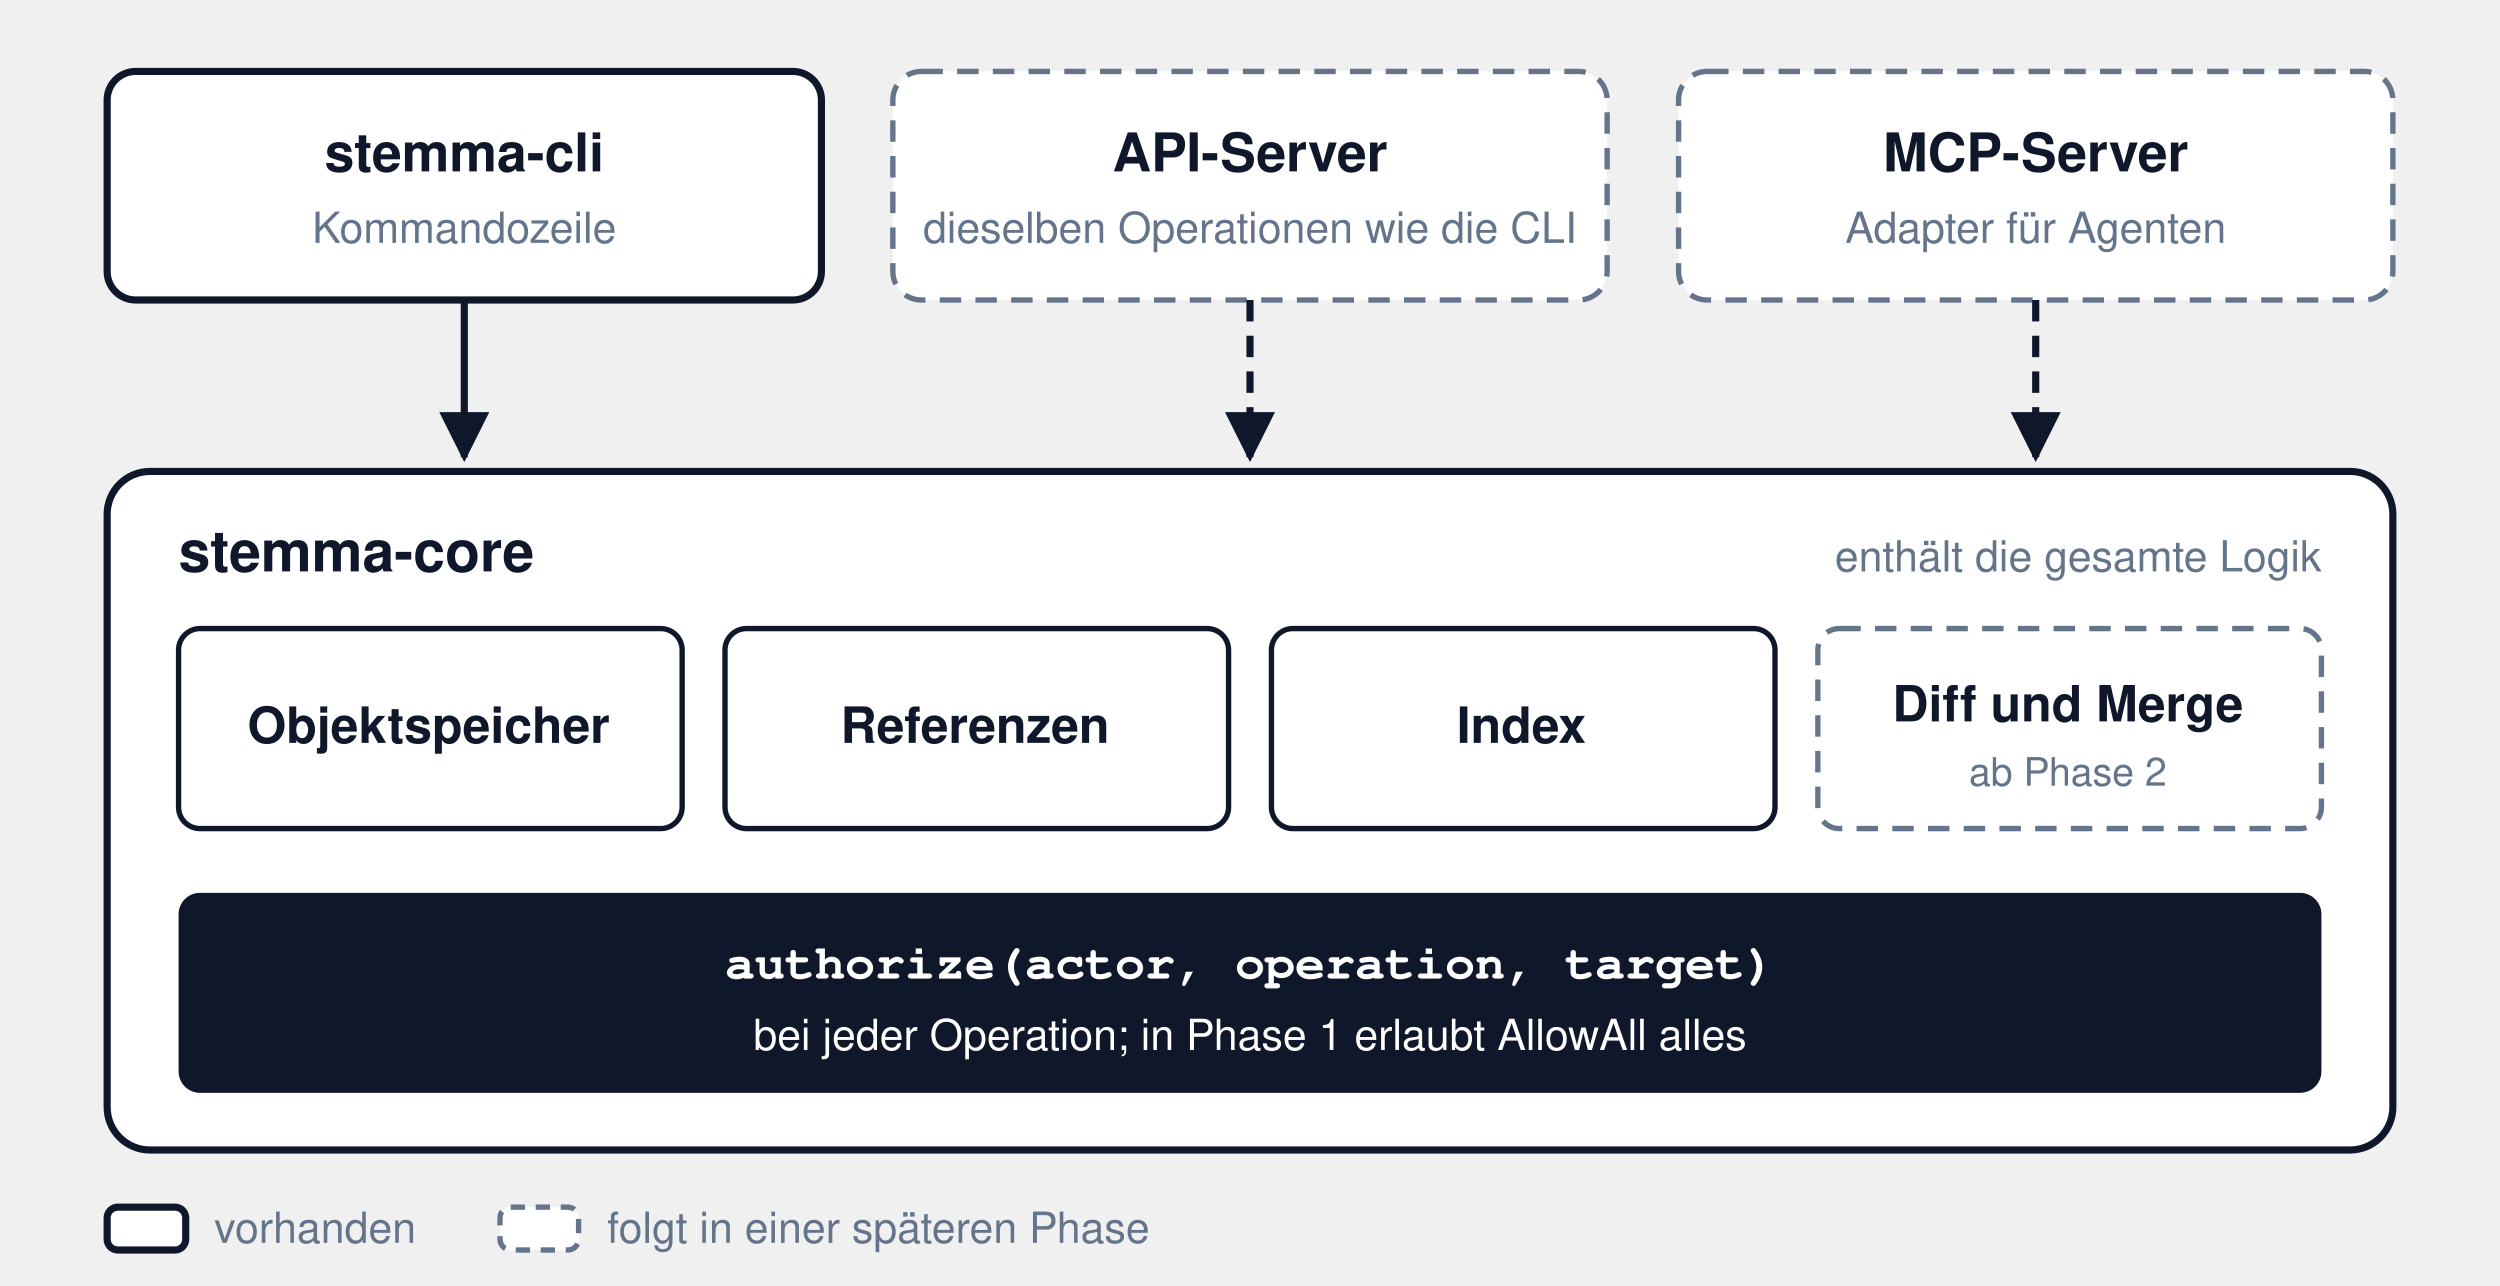
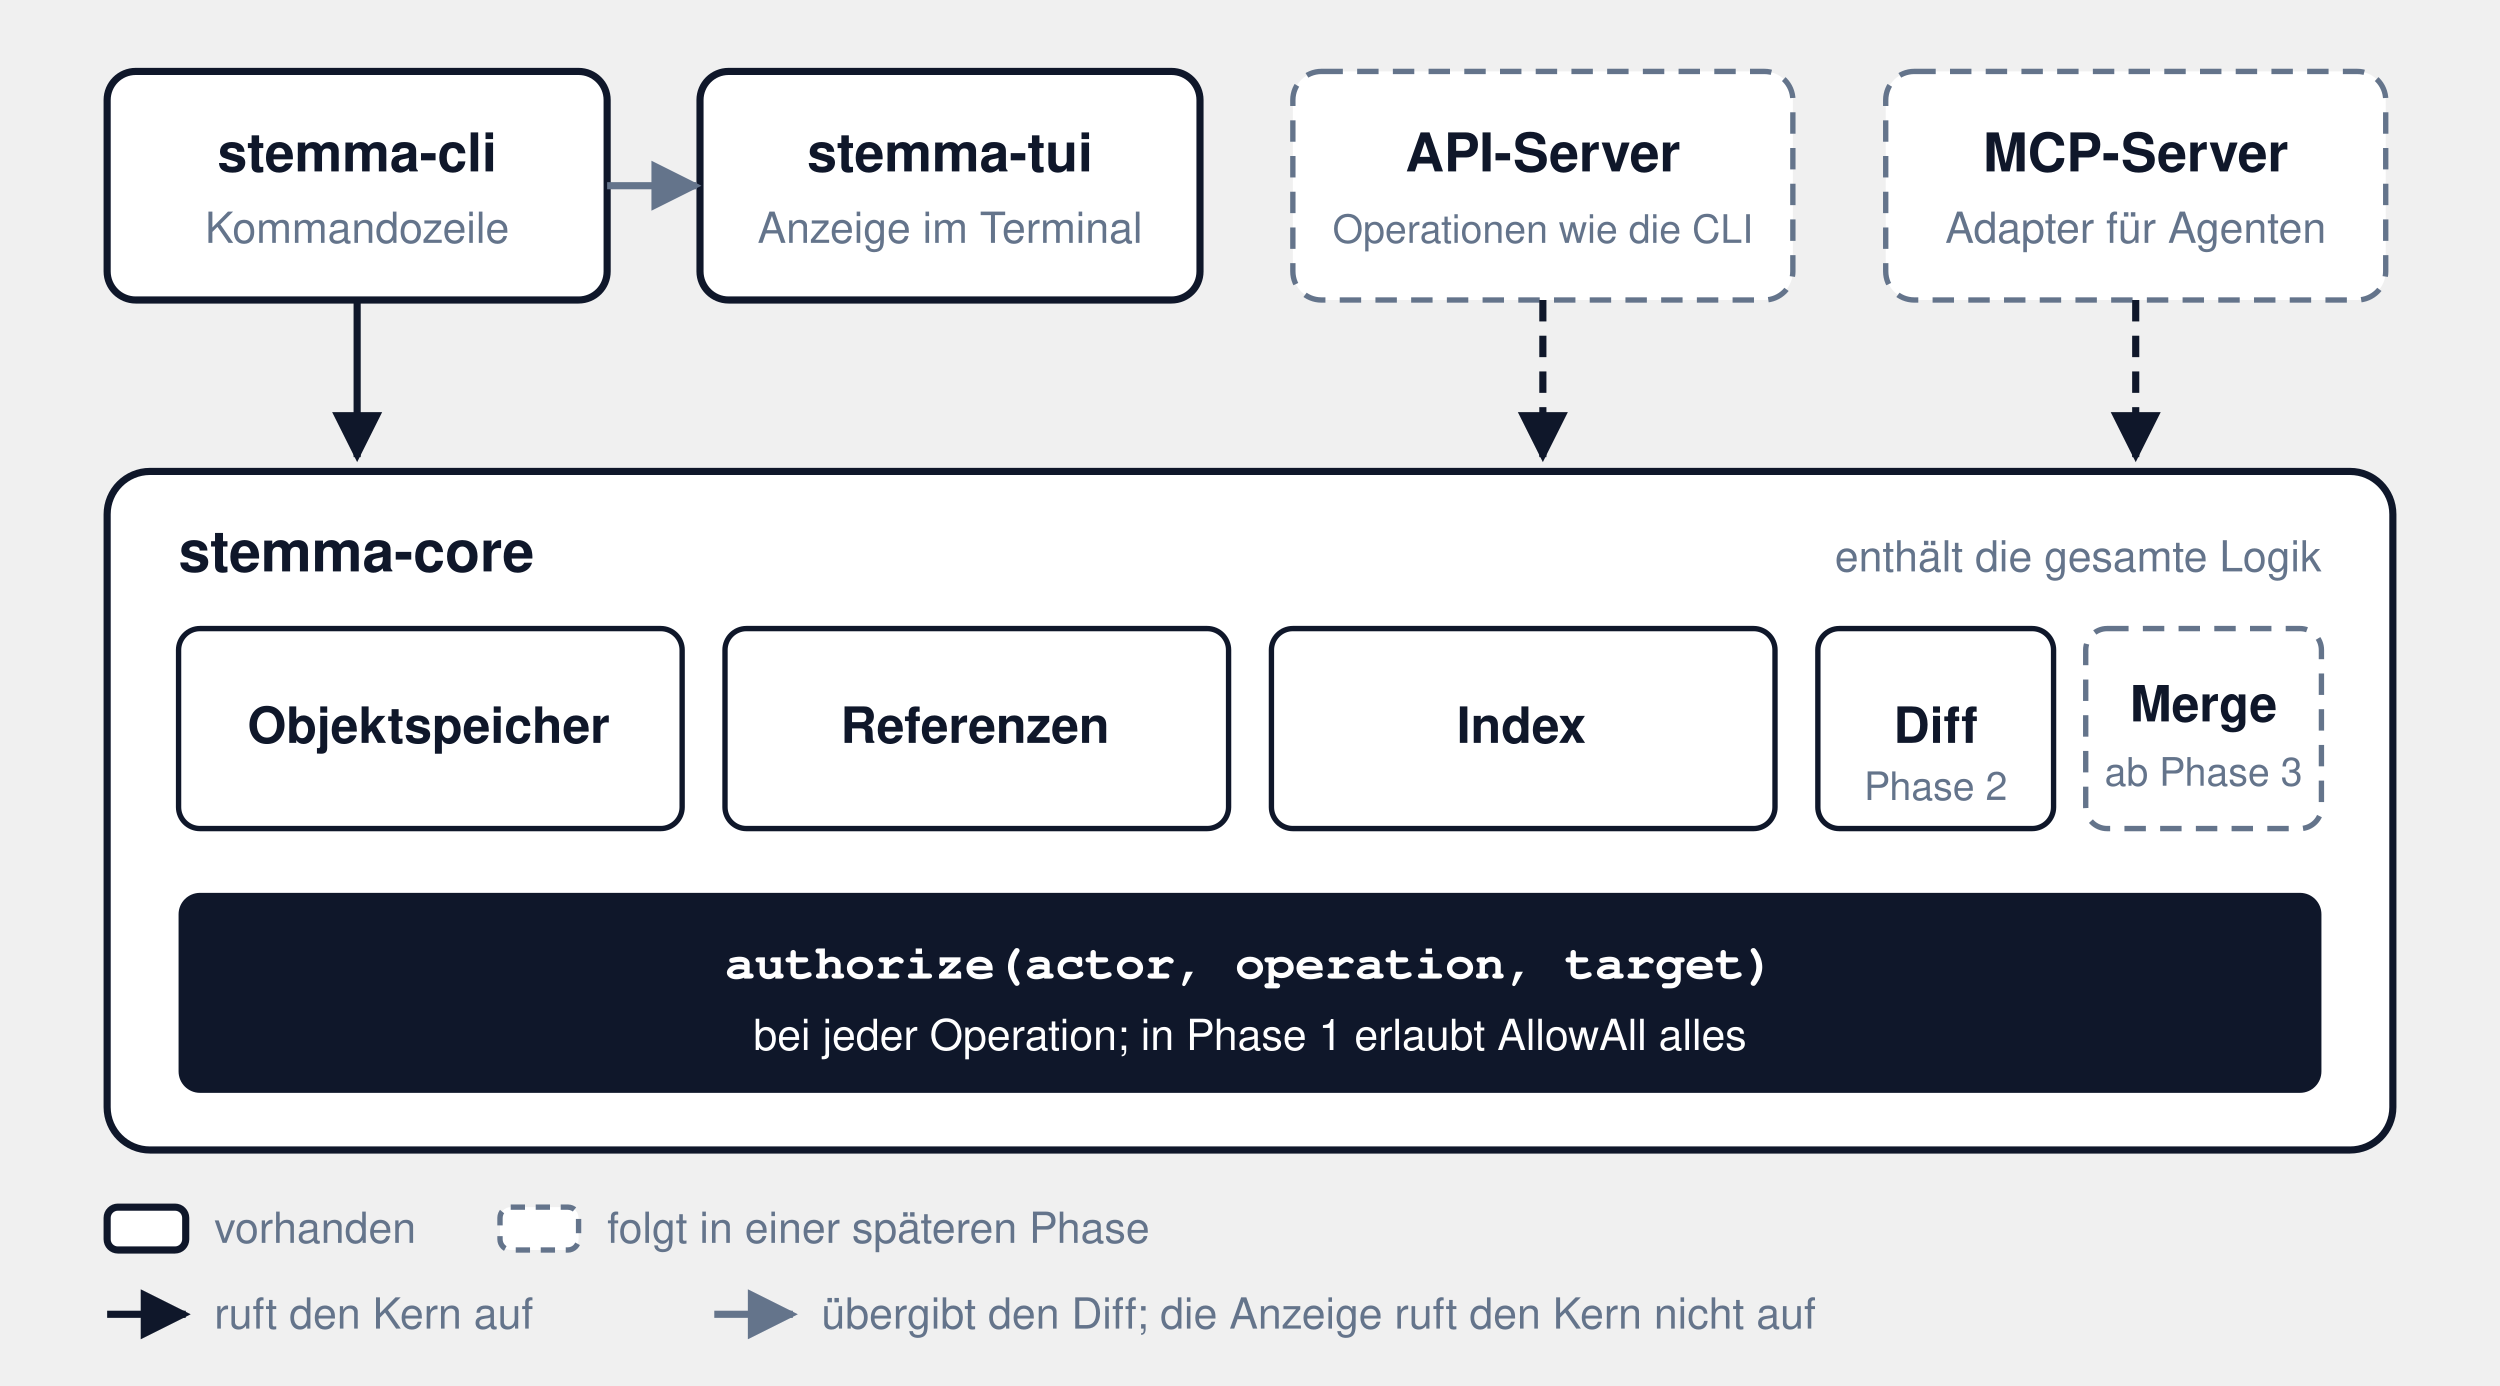
- <svg xmlns="http://www.w3.org/2000/svg" viewBox="0 0 700 360" font-family="Helvetica, Arial, sans-serif">
+ <svg xmlns="http://www.w3.org/2000/svg" viewBox="0 0 700 388" font-family="Helvetica, Arial, sans-serif">
  <defs>
    <marker id="arrow" viewBox="0 0 10 10" refX="9" refY="5" markerWidth="7" markerHeight="7" orient="auto">
      <path d="M0,0 L10,5 L0,10 z" fill="#0F172A" />
    </marker>
+     <marker id="arrow-grey" viewBox="0 0 10 10" refX="9" refY="5" markerWidth="7" markerHeight="7" orient="auto">
+       <path d="M0,0 L10,5 L0,10 z" fill="#64748B" />
+     </marker>
  </defs>
  <g stroke-width="1.5">
-     <rect x="30" y="20" width="200" height="64" rx="8" fill="#FFFFFF" stroke="#0F172A" stroke-width="2" />
-     <rect x="250" y="20" width="200" height="64" rx="8" fill="#FFFFFF" stroke="#64748B" stroke-dasharray="6 4" />
-     <rect x="470" y="20" width="200" height="64" rx="8" fill="#FFFFFF" stroke="#64748B" stroke-dasharray="6 4" />
+     <rect x="30" y="20" width="140" height="64" rx="8" fill="#FFFFFF" stroke="#0F172A" stroke-width="2" />
+     <rect x="196" y="20" width="140" height="64" rx="8" fill="#FFFFFF" stroke="#0F172A" stroke-width="2" />
+     <rect x="362" y="20" width="140" height="64" rx="8" fill="#FFFFFF" stroke="#64748B" stroke-dasharray="6 4" />
+     <rect x="528" y="20" width="140" height="64" rx="8" fill="#FFFFFF" stroke="#64748B" stroke-dasharray="6 4" />
  </g>
  <g text-anchor="middle">
-     <text x="130" y="48" font-size="15" font-weight="bold" fill="#0F172A">stemma-cli</text>
-     <text x="130" y="68" font-size="12" fill="#64748B">Kommandozeile</text>
-     <text x="350" y="48" font-size="15" font-weight="bold" fill="#0F172A">API-Server</text>
-     <text x="350" y="68" font-size="12" fill="#64748B">dieselben Operationen wie die CLI</text>
-     <text x="570" y="48" font-size="15" font-weight="bold" fill="#0F172A">MCP-Server</text>
-     <text x="570" y="68" font-size="12" fill="#64748B">Adapter für Agenten</text>
+     <text x="100" y="48" font-size="15" font-weight="bold" fill="#0F172A">stemma-cli</text>
+     <text x="100" y="68" font-size="12" fill="#64748B">Kommandozeile</text>
+     <text x="266" y="48" font-size="15" font-weight="bold" fill="#0F172A">stemma-tui</text>
+     <text x="266" y="68" font-size="12" fill="#64748B">Anzeige im Terminal</text>
+     <text x="432" y="48" font-size="15" font-weight="bold" fill="#0F172A">API-Server</text>
+     <text x="432" y="68" font-size="11" fill="#64748B">Operationen wie die CLI</text>
+     <text x="598" y="48" font-size="15" font-weight="bold" fill="#0F172A">MCP-Server</text>
+     <text x="598" y="68" font-size="12" fill="#64748B">Adapter für Agenten</text>
  </g>
  <g stroke="#0F172A" stroke-width="2" marker-end="url(#arrow)">
-     <line x1="130" y1="84" x2="130" y2="128" />
-     <line x1="350" y1="84" x2="350" y2="128" stroke-dasharray="6 4" />
-     <line x1="570" y1="84" x2="570" y2="128" stroke-dasharray="6 4" />
+     <line x1="100" y1="84" x2="100" y2="128" />
+     <line x1="432" y1="84" x2="432" y2="128" stroke-dasharray="6 4" />
+     <line x1="598" y1="84" x2="598" y2="128" stroke-dasharray="6 4" />
  </g>
+   <line x1="170" y1="52" x2="195" y2="52" stroke="#64748B" stroke-width="2" marker-end="url(#arrow-grey)" />
  <rect x="30" y="132" width="640" height="190" rx="12" fill="#FFFFFF" stroke="#0F172A" stroke-width="2" />
  <text x="50" y="160" font-size="16" font-weight="bold" fill="#0F172A">stemma-core</text>
  <text x="650" y="160" font-size="12" fill="#64748B" text-anchor="end">enthält die gesamte Logik</text>
  <g stroke-width="1.5" fill="#FFFFFF">
    <rect x="50" y="176" width="141" height="56" rx="6" stroke="#0F172A" />
    <rect x="203" y="176" width="141" height="56" rx="6" stroke="#0F172A" />
    <rect x="356" y="176" width="141" height="56" rx="6" stroke="#0F172A" />
-     <rect x="509" y="176" width="141" height="56" rx="6" stroke="#64748B" stroke-dasharray="6 4" />
+     <rect x="509" y="176" width="66" height="56" rx="6" stroke="#0F172A" />
+     <rect x="584" y="176" width="66" height="56" rx="6" stroke="#64748B" stroke-dasharray="6 4" />
  </g>
  <g text-anchor="middle" font-size="14" font-weight="bold" fill="#0F172A">
    <text x="120" y="208">Objektspeicher</text>
    <text x="273" y="208">Referenzen</text>
    <text x="426" y="208">Index</text>
-     <text x="579" y="202">Diff und Merge</text>
+     <text x="542" y="208">Diff</text>
+     <text x="617" y="202">Merge</text>
  </g>
-   <text x="579" y="220" text-anchor="middle" font-size="11" fill="#64748B">ab Phase 2</text>
+   <text x="542" y="224" text-anchor="middle" font-size="11" fill="#64748B">Phase 2</text>
+   <text x="617" y="220" text-anchor="middle" font-size="11" fill="#64748B">ab Phase 3</text>
  <rect x="50" y="250" width="600" height="56" rx="6" fill="#0F172A" />
  <text x="350" y="274" text-anchor="middle" font-size="14" font-family="Courier, monospace" font-weight="bold" fill="#FFFFFF">authorize(actor, operation, target)</text>
  <text x="350" y="294" text-anchor="middle" font-size="12" fill="#FFFFFF">bei jeder Operation; in Phase 1 erlaubt AllowAll alles</text>
  <g font-size="12" fill="#64748B">
    <rect x="30" y="338" width="22" height="12" rx="3" fill="#FFFFFF" stroke="#0F172A" stroke-width="2" />
    <text x="60" y="348">vorhanden</text>
    <rect x="140" y="338" width="22" height="12" rx="3" fill="#FFFFFF" stroke="#64748B" stroke-width="1.5" stroke-dasharray="4 3" />
    <text x="170" y="348">folgt in einer späteren Phase</text>
+     <line x1="30" y1="368" x2="52" y2="368" stroke="#0F172A" stroke-width="2" marker-end="url(#arrow)" />
+     <text x="60" y="372">ruft den Kern auf</text>
+     <line x1="200" y1="368" x2="222" y2="368" stroke="#64748B" stroke-width="2" marker-end="url(#arrow-grey)" />
+     <text x="230" y="372">übergibt den Diff; die Anzeige ruft den Kern nicht auf</text>
  </g>
</svg>
